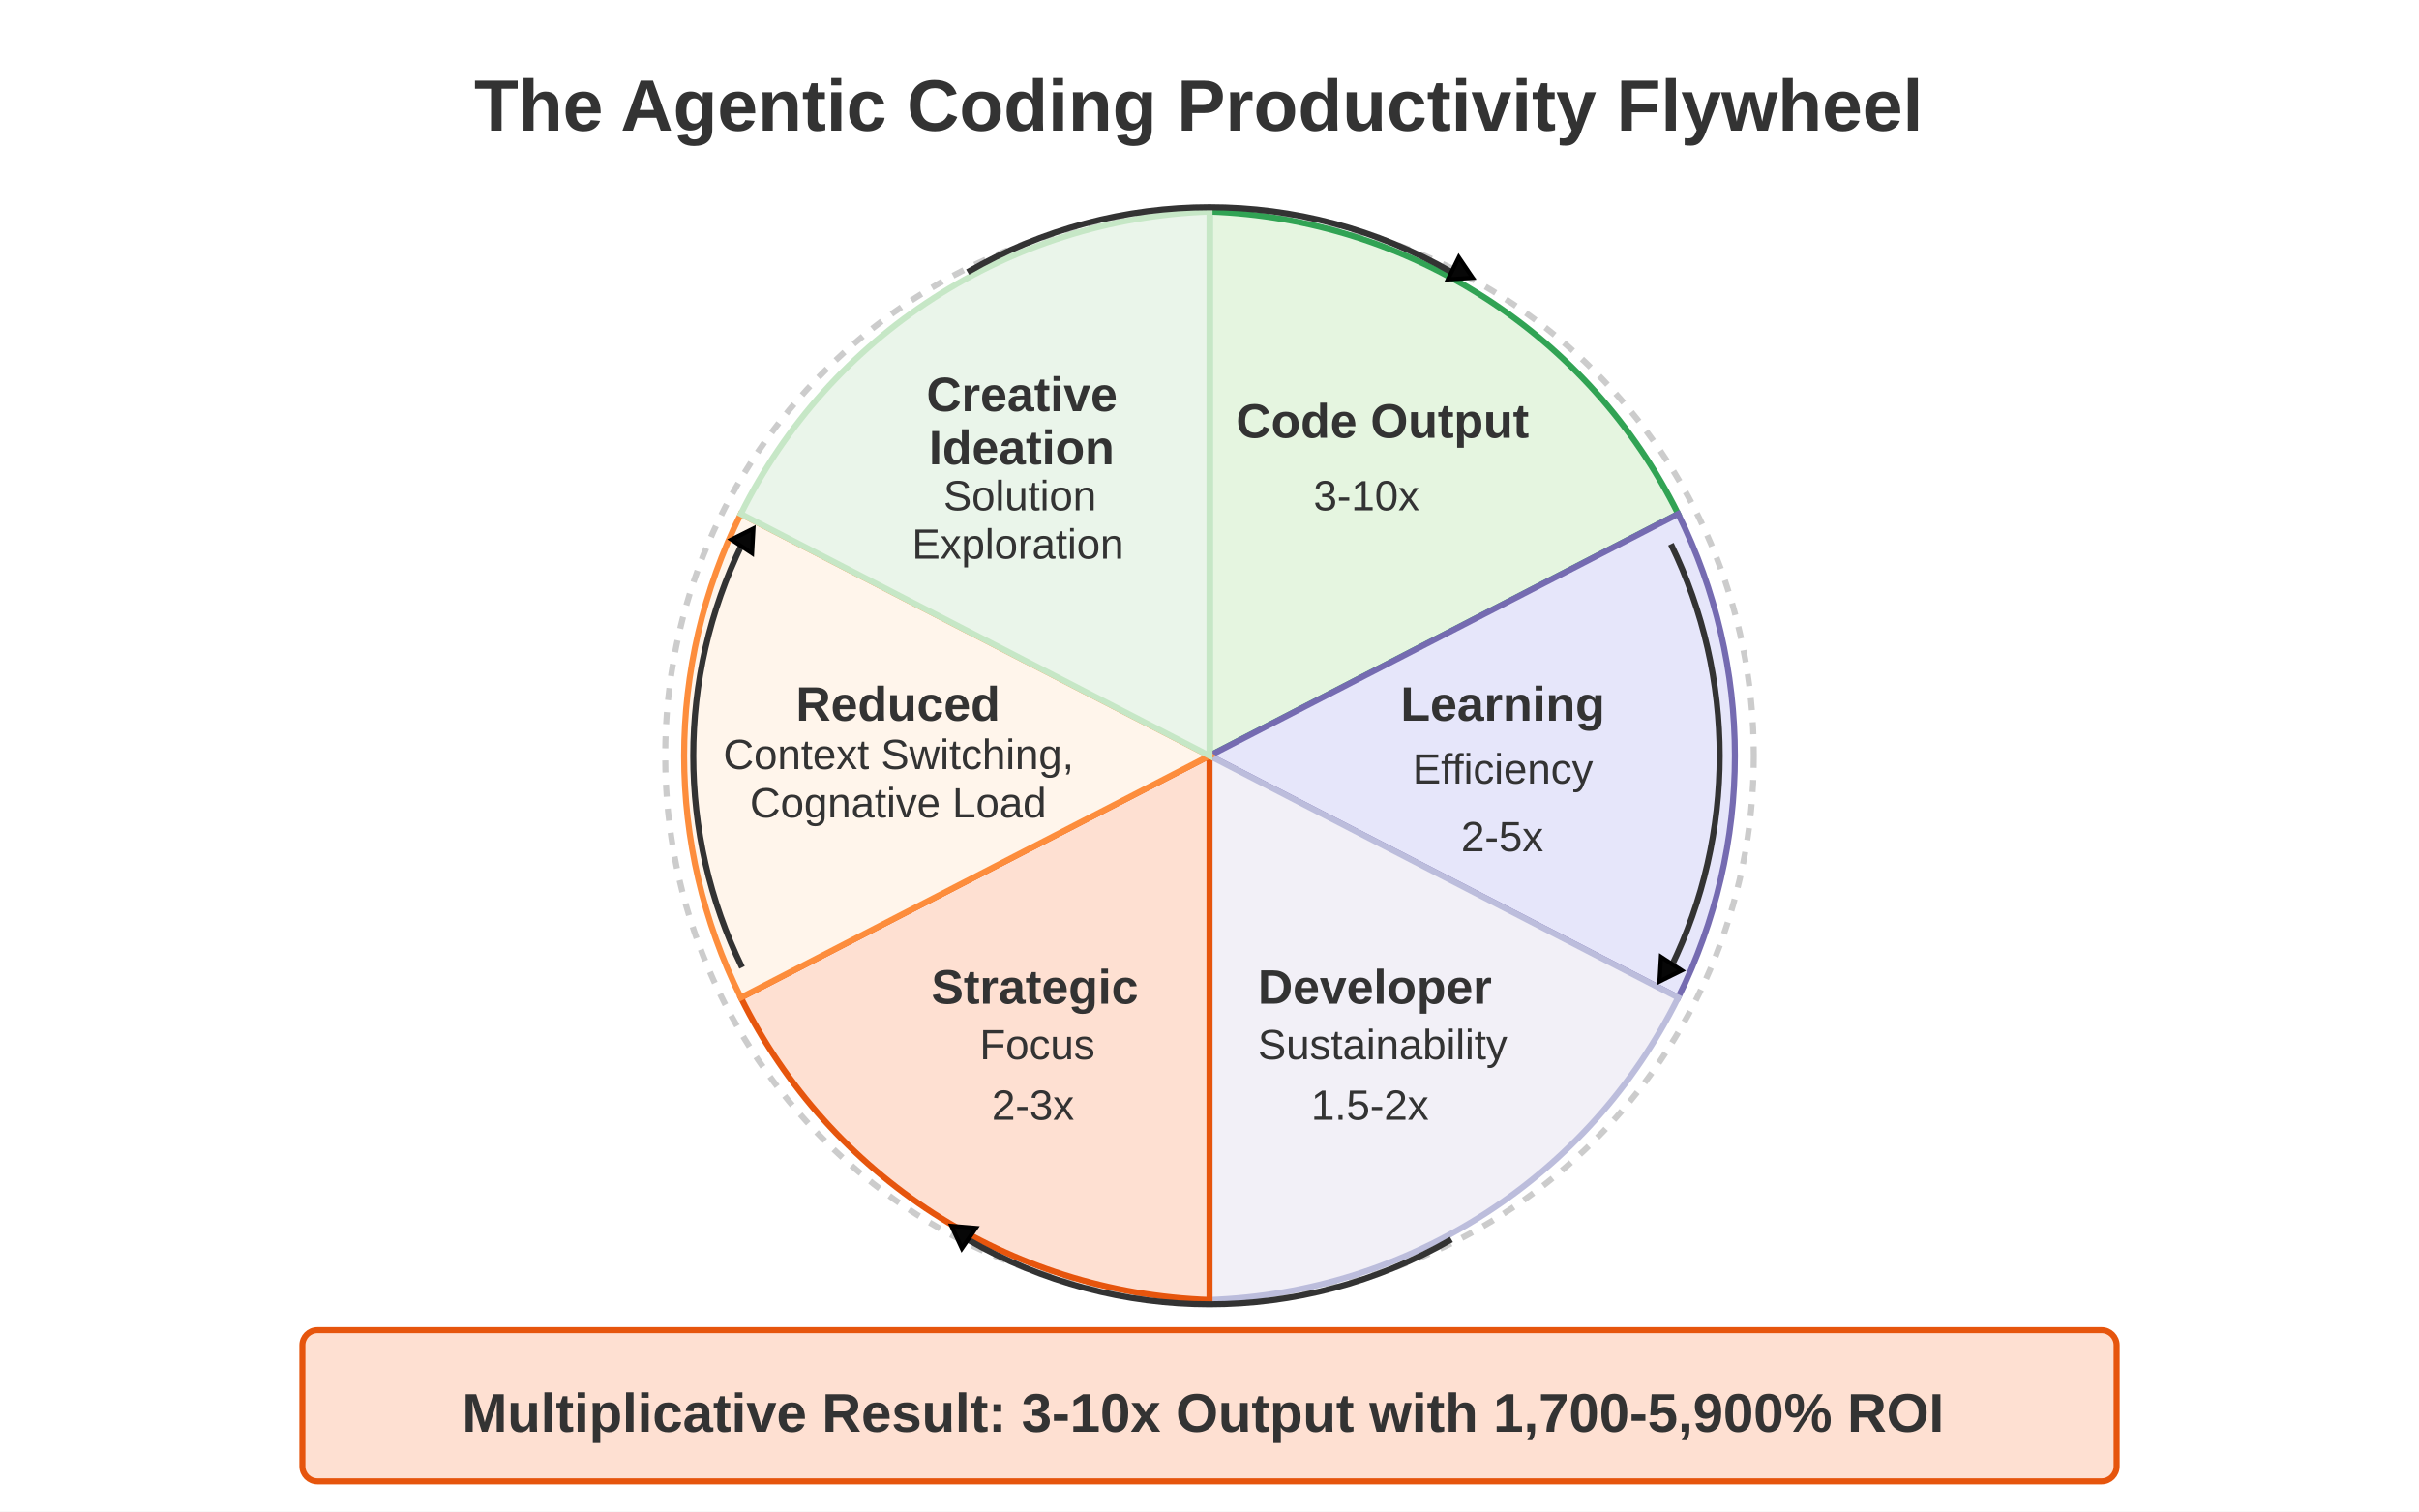
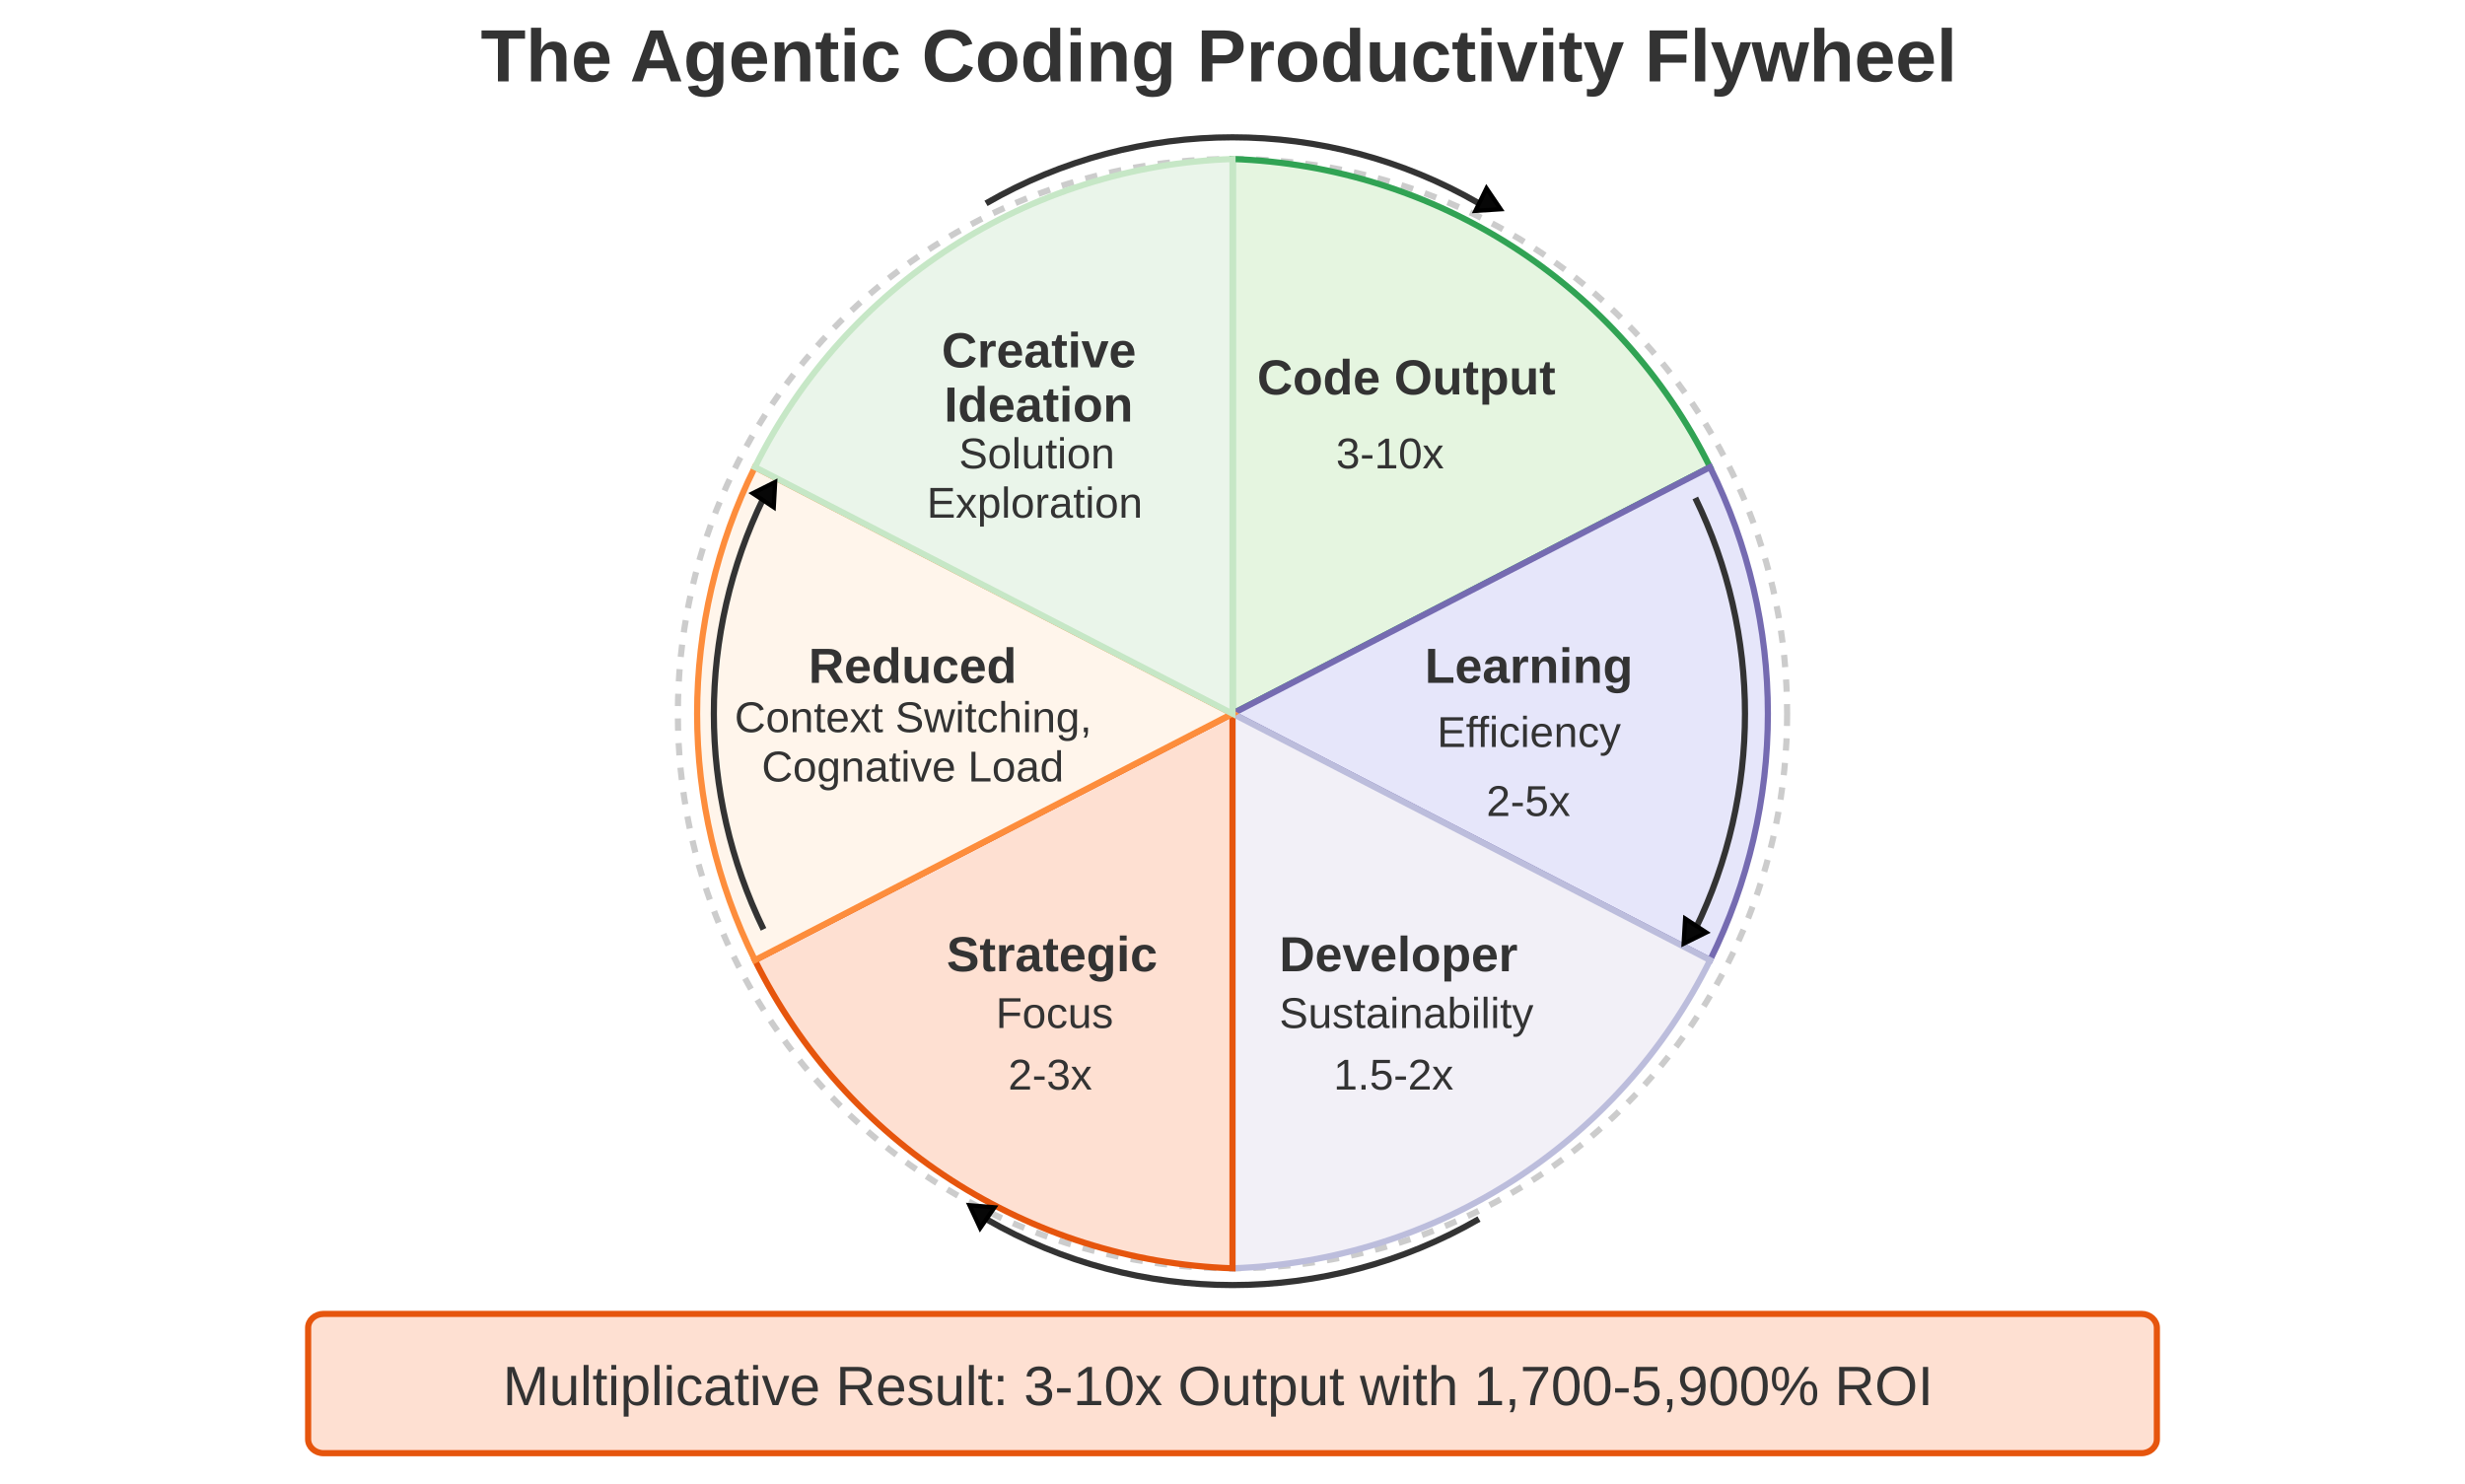
- <svg xmlns="http://www.w3.org/2000/svg" width="1000" height="625" viewBox="0 0 1000 625">
-   <path id="Path" fill="#ffffff" stroke="none" d="M 0 0 L 1000 0 L 1000 625 L 0 625 Z" />
-   <path id="path1" fill="none" stroke="#cccccc" stroke-width="2.5" stroke-dasharray="5 5" stroke-dashoffset="0" d="M 725 312.5 C 725 436.764 624.264 537.5 500 537.5 C 375.736 537.5 275 436.764 275 312.5 C 275 188.236 375.736 87.5 500 87.5 C 624.264 87.5 725 188.236 725 312.5 Z" />
-   <path id="path2" fill="#eff3ff" stroke="#3182bd" stroke-width="1.75" stroke-linecap="round" stroke-dasharray="0 3.5" stroke-dashoffset="0" d="M 551.75 317.75 C 551.75 346.331 528.581 369.5 500 369.5 C 471.419 369.5 448.25 346.331 448.25 317.75 C 448.25 289.169 471.419 266 500 266 C 528.581 266 551.75 289.169 551.75 317.75 Z" />
-   <text id="2000" xml:space="preserve" x="468" y="305" font-family="Arial" font-size="20" font-weight="700" fill="#333333">$2,000</text>
-   <text id="AI-Inference" xml:space="preserve" x="455" y="326" font-family="Arial" font-size="17" fill="#333333">AI Inference</text>
-   <text id="Investment" xml:space="preserve" x="461" y="345" font-family="Arial" font-size="15" fill="#333333">Investment</text>
-   <text id="The-Agentic-Coding-Productivity" xml:space="preserve" x="196" y="54" font-family="Arial" font-size="30" font-weight="700" fill="#333333">The Agentic Coding Productivity Flywheel</text>
-   <path id="path3" fill="#e5f5e0" stroke="#31a354" stroke-width="2.5" d="M 500 312.5 L 500 87.5 C 582.647 90.394 657.046 138.393 693.75 212.5 Z" />
-   <text id="Code-Output" xml:space="preserve" x="511" y="181" font-family="Arial" font-size="20" font-weight="700" fill="#333333">Code Output</text>
-   <text id="3-10x" xml:space="preserve" x="543" y="211" font-family="Arial" font-size="17.5" fill="#333333">3-10x</text>
-   <path id="path4" fill="#e6e6fa" stroke="#756bb1" stroke-width="2.5" d="M 500 312.5 L 693.75 212.5 C 725.008 275.503 725.008 349.497 693.75 412.5 Z" />
-   <text id="Learning" xml:space="preserve" x="579" y="298" font-family="Arial" font-size="20" font-weight="700" fill="#333333">Learning</text>
-   <text id="Efficiency" xml:space="preserve" x="584" y="324" font-family="Arial" font-size="17.5" fill="#333333">Efficiency</text>
-   <text id="2-5x" xml:space="preserve" x="604" y="352" font-family="Arial" font-size="17.5" fill="#333333">2-5x</text>
-   <path id="path5" fill="#f2f0f7" stroke="#bcbddc" stroke-width="2.5" d="M 500 312.5 L 693.75 412.5 C 657.046 486.607 582.647 534.606 500 537.5 Z" />
-   <text id="Developer" xml:space="preserve" x="520" y="415" font-family="Arial" font-size="20" font-weight="700" fill="#333333">Developer</text>
-   <text id="Sustainability" xml:space="preserve" x="520" y="438" font-family="Arial" font-size="17.5" fill="#333333">Sustainability</text>
-   <text id="15-2x" xml:space="preserve" x="542" y="463" font-family="Arial" font-size="17.5" fill="#333333">1.5-2x</text>
-   <path id="path6" fill="#fee0d2" stroke="#e6550d" stroke-width="2.5" d="M 500 312.5 L 500 537.5 C 417.353 534.606 342.954 486.607 306.25 412.5 Z" />
-   <text id="Strategic" xml:space="preserve" x="385" y="415" font-family="Arial" font-size="20" font-weight="700" fill="#333333">Strategic</text>
-   <text id="Focus" xml:space="preserve" x="405" y="438" font-family="Arial" font-size="17.5" fill="#333333">Focus</text>
-   <text id="2-3x" xml:space="preserve" x="410" y="463" font-family="Arial" font-size="17.5" fill="#333333">2-3x</text>
-   <path id="path7" fill="#fff5eb" stroke="#fd8d3c" stroke-width="2.5" d="M 500 312.5 L 306.25 412.5 C 274.992 349.497 274.992 275.503 306.25 212.5 Z" />
-   <text id="Reduced" xml:space="preserve" x="329" y="298" font-family="Arial" font-size="20" font-weight="700" fill="#333333">Reduced</text>
-   <text id="Cognative-Load" xml:space="preserve" x="310" y="338" font-family="Arial" font-size="17.5" fill="#333333">Cognative Load</text>
-   <text id="Context-Switching" xml:space="preserve" x="299" y="318" font-family="Arial" font-size="17.5" fill="#333333">Context Switching,</text>
-   <path id="path8" fill="#eaf5ea" stroke="#c6e7c6" stroke-width="2.5" d="M 500 312.5 L 306.25 212.5 C 342.954 138.393 417.353 90.394 500 87.5 Z" />
-   <text id="Ideation" xml:space="preserve" x="384" y="192" font-family="Arial" font-size="20" font-weight="700" fill="#333333">Ideation</text>
-   <text id="Creative" xml:space="preserve" x="383" y="170" font-family="Arial" font-size="20" font-weight="700" fill="#333333">Creative</text>
-   <text id="Exploration" xml:space="preserve" x="377" y="231" font-family="Arial" font-size="17.5" fill="#333333">Exploration</text>
-   <text id="Solution" xml:space="preserve" x="390" y="211" font-family="Arial" font-size="17.5" fill="#333333">Solution</text>
-   <path id="path9" fill="none" stroke="#333333" stroke-width="2.5" d="M 400 112.5 C 461.88 76.773 538.12 76.773 600 112.5" />
-   <path id="path10" fill="none" stroke="#333333" stroke-width="2.5" d="M 690.75 225 C 717.625 280.238 717.625 344.762 690.75 400" />
-   <path id="path11" fill="none" stroke="#333333" stroke-width="2.5" d="M 600 512.5 C 538.12 548.227 461.88 548.227 400 512.5" />
-   <path id="path12" fill="none" stroke="#333333" stroke-width="2.5" d="M 306.75 400 C 279.875 344.762 279.875 280.238 306.75 225" />
-   <path id="path13" fill="#fee0d2" stroke="#e6550d" stroke-width="2.5" d="M 131.25 550 L 868.75 550 C 872.202 550 875 552.798 875 556.25 L 875 606.25 C 875 609.702 872.202 612.5 868.75 612.5 L 131.25 612.5 C 127.798 612.5 125 609.702 125 606.25 L 125 556.25 C 125 552.798 127.798 550 131.25 550 Z" />
-   <text id="Multiplicative-Result-3-10x-Output" xml:space="preserve" x="191" y="592" font-family="Arial" font-size="22.5" font-weight="700" fill="#333333">Multiplicative Result: 3-10x Output with 1,700-5,900% ROI</text>
-   <path id="Arrow" fill="#070707" fill-rule="evenodd" stroke="#000000" stroke-width="1.75" d="M 695.223 401.265 L 686.028 405.822 L 686.235 402.361 L 686.235 402.361 L 686.43 399.105 L 686.43 399.105 L 686.637 395.645 Z" />
-   <path id="Arrow-copy-2" fill="#070707" fill-rule="evenodd" stroke="#000000" stroke-width="1.75" d="M 608.794 114.875 L 598.552 115.528 L 600.079 112.416 L 600.079 112.416 L 601.515 109.488 L 601.515 109.488 L 603.042 106.376 Z" />
-   <path id="Arrow-copy" fill="#070707" fill-rule="evenodd" stroke="#000000" stroke-width="1.75" d="M 397.634 516.216 L 393.299 506.914 L 396.753 507.204 L 396.753 507.204 L 400.004 507.476 L 400.004 507.476 L 403.458 507.766 Z" />
-   <path id="Arrow-copy-3" fill="#070707" fill-rule="evenodd" stroke="#000000" stroke-width="1.75" d="M 310.885 228.789 L 302.337 223.109 L 305.436 221.556 L 305.436 221.556 L 308.353 220.095 L 308.353 220.095 L 311.452 218.542 Z" />
+ <svg xmlns="http://www.w3.org/2000/svg" width="1000" height="602" viewBox="0 0 1000 602">
+   <path id="Path" fill="#ffffff" stroke="none" d="M 0 -23 L 1000 -23 L 1000 602 L 0 602 Z" />
+   <path id="path1" fill="none" stroke="#cccccc" stroke-width="2.5" stroke-dasharray="5 5" stroke-dashoffset="0" d="M 725 289.5 C 725 413.764 624.264 514.5 500 514.5 C 375.736 514.5 275 413.764 275 289.5 C 275 165.236 375.736 64.5 500 64.5 C 624.264 64.5 725 165.236 725 289.5 Z" />
+   <path id="path2" fill="#eff3ff" stroke="#3182bd" stroke-width="1.75" stroke-linecap="round" stroke-dasharray="0 3.5" stroke-dashoffset="0" d="M 551.75 294.75 C 551.75 323.331 528.581 346.5 500 346.5 C 471.419 346.5 448.25 323.331 448.25 294.75 C 448.25 266.169 471.419 243 500 243 C 528.581 243 551.75 266.169 551.75 294.75 Z" />
+   <text id="2000" xml:space="preserve" x="467" y="284" font-family="Arial" font-size="20" font-weight="700" fill="#333333">$2,000</text>
+   <text id="AI-Inference" xml:space="preserve" x="454" y="305" font-family="Arial" font-size="17" fill="#333333">AI Inference</text>
+   <text id="Investment" xml:space="preserve" x="460" y="324" font-family="Arial" font-size="15" fill="#333333">Investment</text>
+   <text id="The-Agentic-Coding-Productivity" xml:space="preserve" x="195" y="33" font-family="Arial" font-size="30" font-weight="700" fill="#333333">The Agentic Coding Productivity Flywheel</text>
+   <path id="path3" fill="#e5f5e0" stroke="#31a354" stroke-width="2.5" d="M 500 289.5 L 500 64.5 C 582.647 67.394 657.046 115.393 693.75 189.5 Z" />
+   <text id="Code-Output" xml:space="preserve" x="510" y="160" font-family="Arial" font-size="20" font-weight="700" fill="#333333">Code Output</text>
+   <text id="3-10x" xml:space="preserve" x="542" y="190" font-family="Arial" font-size="17.5" fill="#333333">3-10x</text>
+   <path id="path4" fill="#e6e6fa" stroke="#756bb1" stroke-width="2.5" d="M 500 289.5 L 693.75 189.5 C 725.008 252.503 725.008 326.497 693.75 389.5 Z" />
+   <text id="Learning" xml:space="preserve" x="578" y="277" font-family="Arial" font-size="20" font-weight="700" fill="#333333">Learning</text>
+   <text id="Efficiency" xml:space="preserve" x="583" y="303" font-family="Arial" font-size="17.5" fill="#333333">Efficiency</text>
+   <text id="2-5x" xml:space="preserve" x="603" y="331" font-family="Arial" font-size="17.5" fill="#333333">2-5x</text>
+   <path id="path5" fill="#f2f0f7" stroke="#bcbddc" stroke-width="2.5" d="M 500 289.5 L 693.75 389.5 C 657.046 463.607 582.647 511.606 500 514.5 Z" />
+   <text id="Developer" xml:space="preserve" x="519" y="394" font-family="Arial" font-size="20" font-weight="700" fill="#333333">Developer</text>
+   <text id="Sustainability" xml:space="preserve" x="519" y="417" font-family="Arial" font-size="17.5" fill="#333333">Sustainability</text>
+   <text id="15-2x" xml:space="preserve" x="541" y="442" font-family="Arial" font-size="17.5" fill="#333333">1.5-2x</text>
+   <path id="path6" fill="#fee0d2" stroke="#e6550d" stroke-width="2.5" d="M 500 289.5 L 500 514.5 C 417.353 511.606 342.954 463.607 306.25 389.5 Z" />
+   <text id="Strategic" xml:space="preserve" x="384" y="394" font-family="Arial" font-size="20" font-weight="700" fill="#333333">Strategic</text>
+   <text id="Focus" xml:space="preserve" x="404" y="417" font-family="Arial" font-size="17.5" fill="#333333">Focus</text>
+   <text id="2-3x" xml:space="preserve" x="409" y="442" font-family="Arial" font-size="17.5" fill="#333333">2-3x</text>
+   <path id="path7" fill="#fff5eb" stroke="#fd8d3c" stroke-width="2.5" d="M 500 289.5 L 306.25 389.5 C 274.992 326.497 274.992 252.503 306.25 189.5 Z" />
+   <text id="Reduced" xml:space="preserve" x="328" y="277" font-family="Arial" font-size="20" font-weight="700" fill="#333333">Reduced</text>
+   <text id="Cognative-Load" xml:space="preserve" x="309" y="317" font-family="Arial" font-size="17.5" fill="#333333">Cognative Load</text>
+   <text id="Context-Switching" xml:space="preserve" x="298" y="297" font-family="Arial" font-size="17.5" fill="#333333">Context Switching,</text>
+   <path id="path8" fill="#eaf5ea" stroke="#c6e7c6" stroke-width="2.5" d="M 500 289.5 L 306.25 189.5 C 342.954 115.393 417.353 67.394 500 64.5 Z" />
+   <text id="Ideation" xml:space="preserve" x="383" y="171" font-family="Arial" font-size="20" font-weight="700" fill="#333333">Ideation</text>
+   <text id="Creative" xml:space="preserve" x="382" y="149" font-family="Arial" font-size="20" font-weight="700" fill="#333333">Creative</text>
+   <text id="Exploration" xml:space="preserve" x="376" y="210" font-family="Arial" font-size="17.5" fill="#333333">Exploration</text>
+   <text id="Solution" xml:space="preserve" x="389" y="190" font-family="Arial" font-size="17.5" fill="#333333">Solution</text>
+   <path id="path9" fill="none" stroke="#333333" stroke-width="2.5" d="M 400 82.5 C 461.88 46.773 538.12 46.773 600 82.5" />
+   <path id="path10" fill="none" stroke="#333333" stroke-width="2.5" d="M 687.75 202 C 714.625 257.238 714.625 321.762 687.75 377" />
+   <path id="path11" fill="none" stroke="#333333" stroke-width="2.5" d="M 600 494.5 C 538.12 530.227 461.88 530.227 400 494.5" />
+   <path id="path12" fill="none" stroke="#333333" stroke-width="2.5" d="M 309.75 377 C 282.875 321.762 282.875 257.238 309.75 202" />
+   <path id="path13" fill="#fee0d2" stroke="#e6550d" stroke-width="2.5" d="M 131.25 533 L 868.75 533 C 872.202 533 875 535.53 875 538.65 L 875 583.85 C 875 586.97 872.202 589.5 868.75 589.5 L 131.25 589.5 C 127.798 589.5 125 586.97 125 583.85 L 125 538.65 C 125 535.53 127.798 533 131.25 533 Z" />
+   <text id="Multiplicative-Result-3-10x-Output" xml:space="preserve" x="204" y="570" font-family="Arial" font-size="22.5" fill="#333333">Multiplicative Result: 3-10x Output with 1,700-5,900% ROI</text>
+   <path id="Arrow" fill="#070707" fill-rule="evenodd" stroke="#000000" stroke-width="1.75" d="M 692.223 378.265 L 683.028 382.822 L 683.235 379.361 L 683.235 379.361 L 683.43 376.105 L 683.43 376.105 L 683.637 372.645 Z" />
+   <path id="Arrow-copy-2" fill="#070707" fill-rule="evenodd" stroke="#000000" stroke-width="1.75" d="M 608.794 84.875 L 598.552 85.528 L 600.079 82.416 L 600.079 82.416 L 601.515 79.488 L 601.515 79.488 L 603.042 76.376 Z" />
+   <path id="Arrow-copy" fill="#070707" fill-rule="evenodd" stroke="#000000" stroke-width="1.75" d="M 397.634 498.216 L 393.299 488.914 L 396.753 489.204 L 396.753 489.204 L 400.004 489.476 L 400.004 489.476 L 403.458 489.766 Z" />
+   <path id="Arrow-copy-3" fill="#070707" fill-rule="evenodd" stroke="#000000" stroke-width="1.75" d="M 313.885 205.789 L 305.337 200.109 L 308.436 198.556 L 308.436 198.556 L 311.353 197.095 L 311.353 197.095 L 314.452 195.542 Z" />
</svg>
